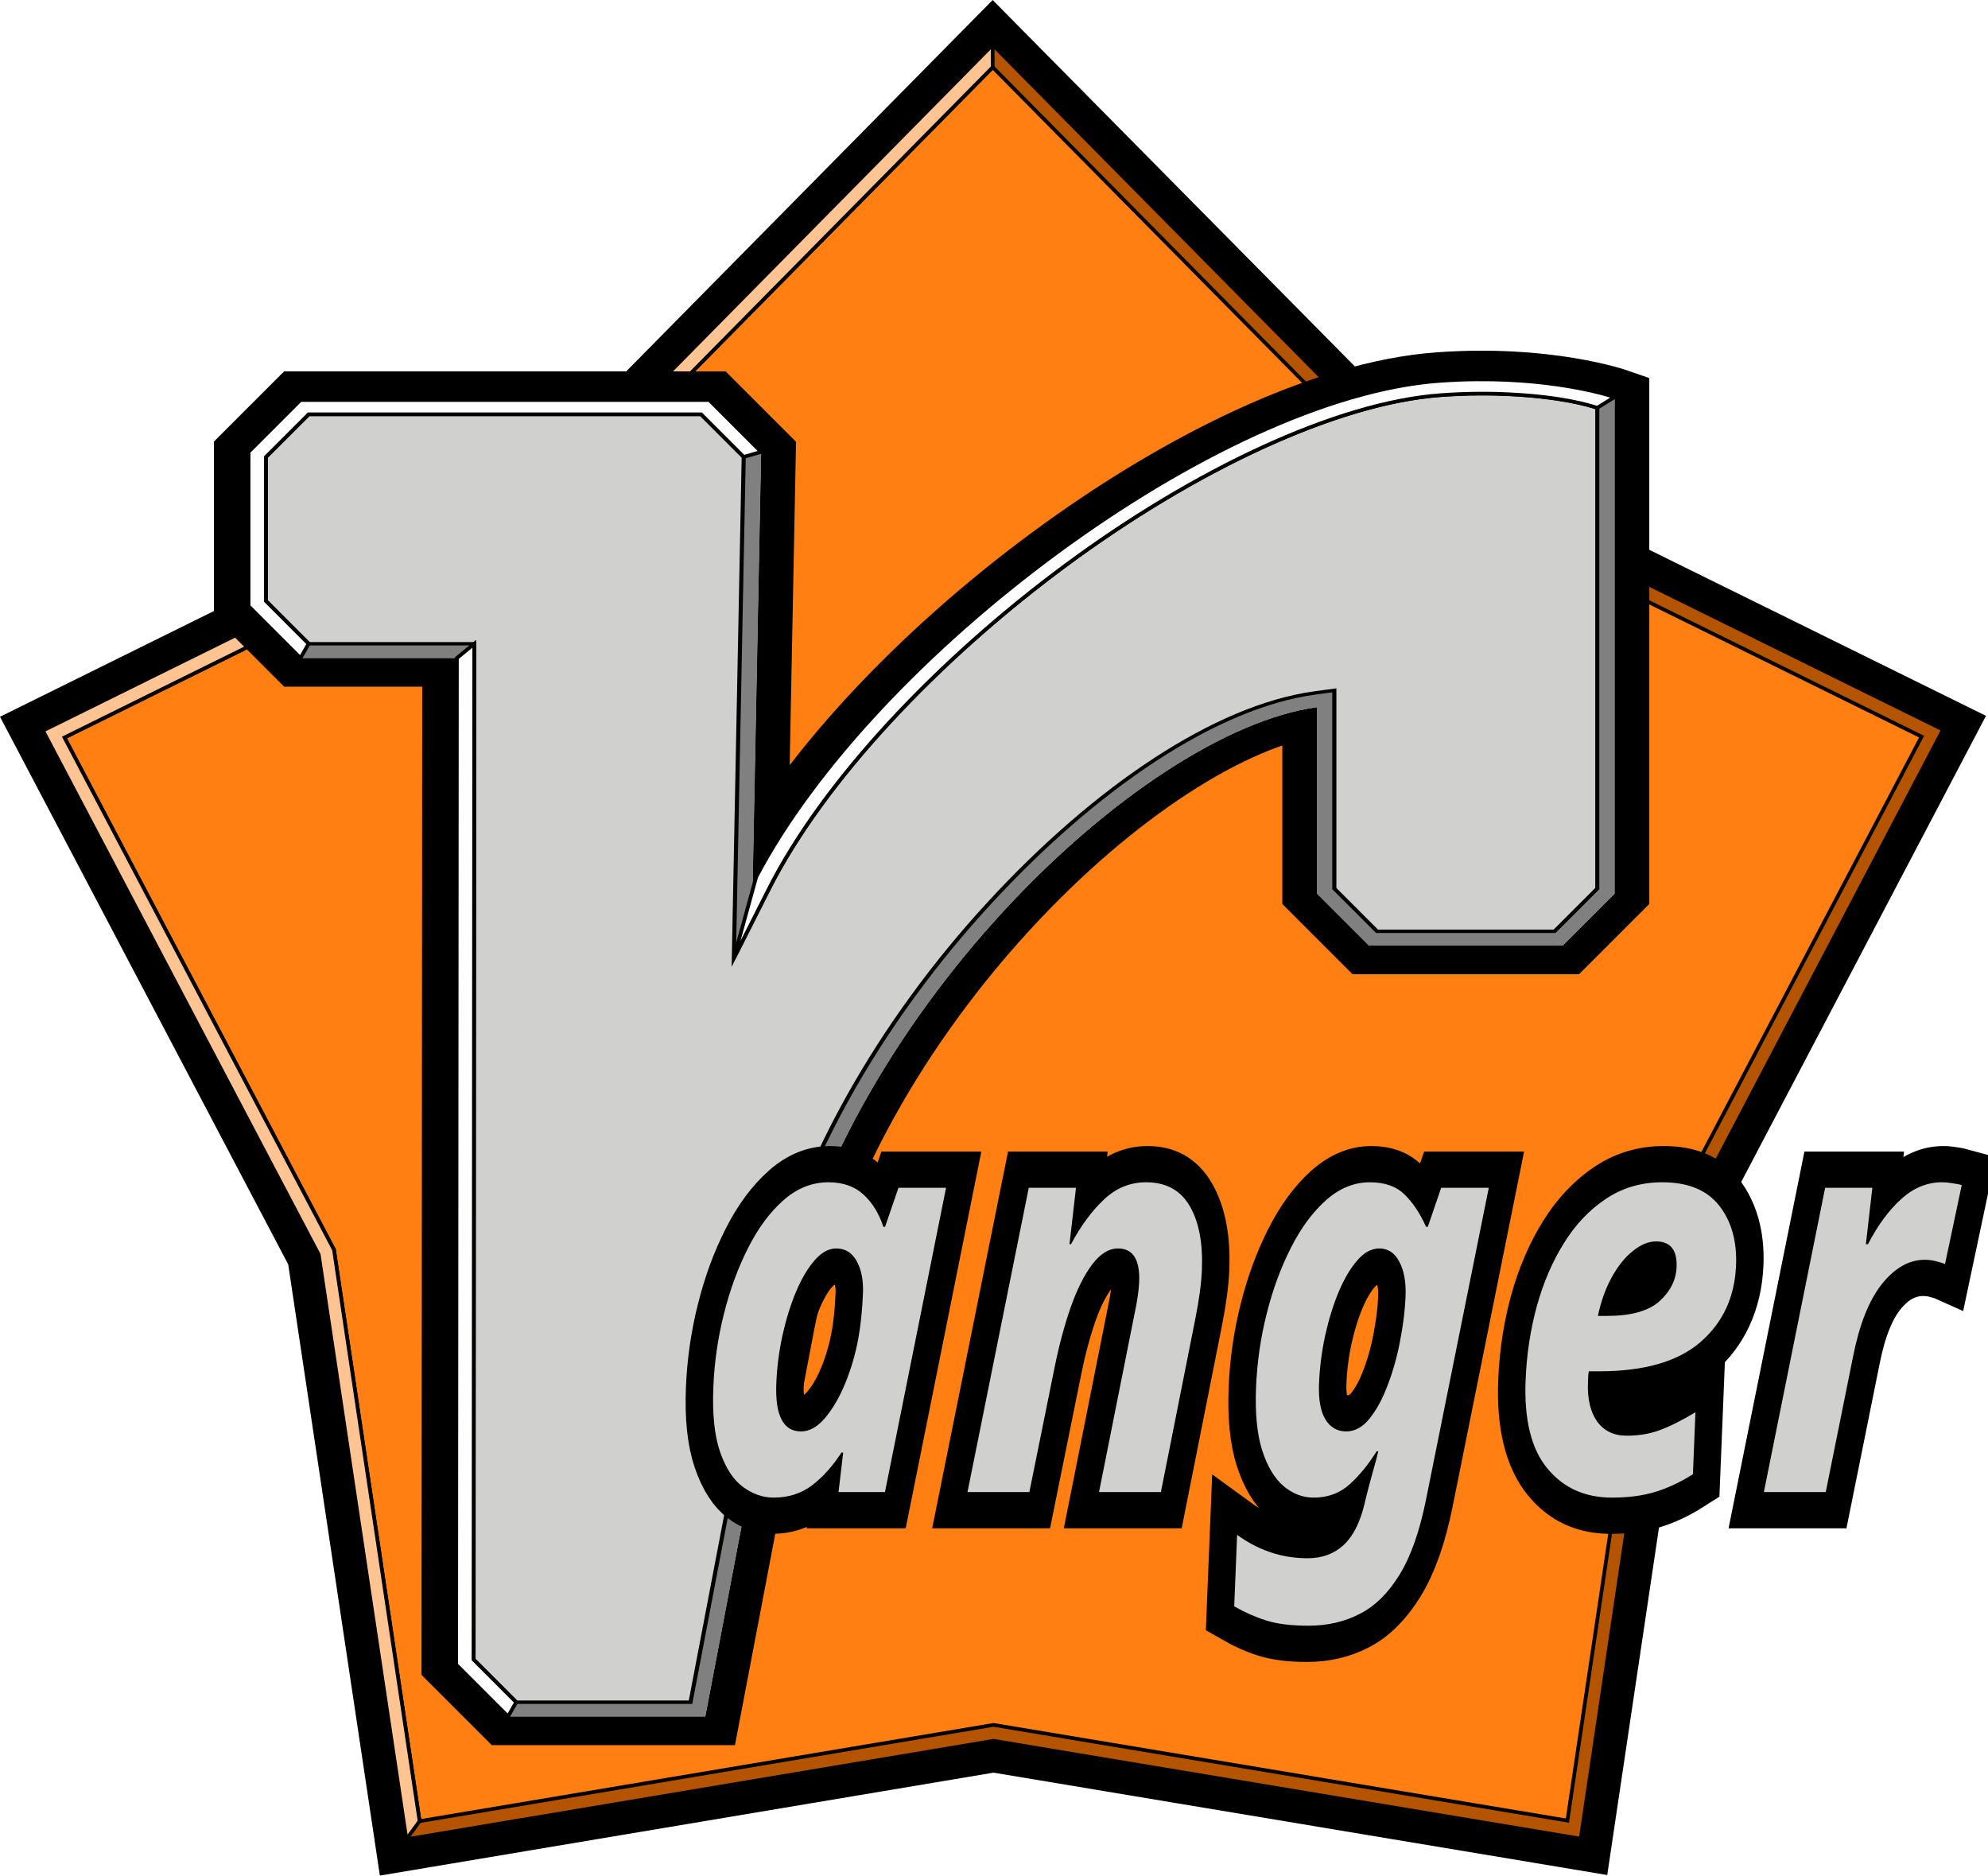
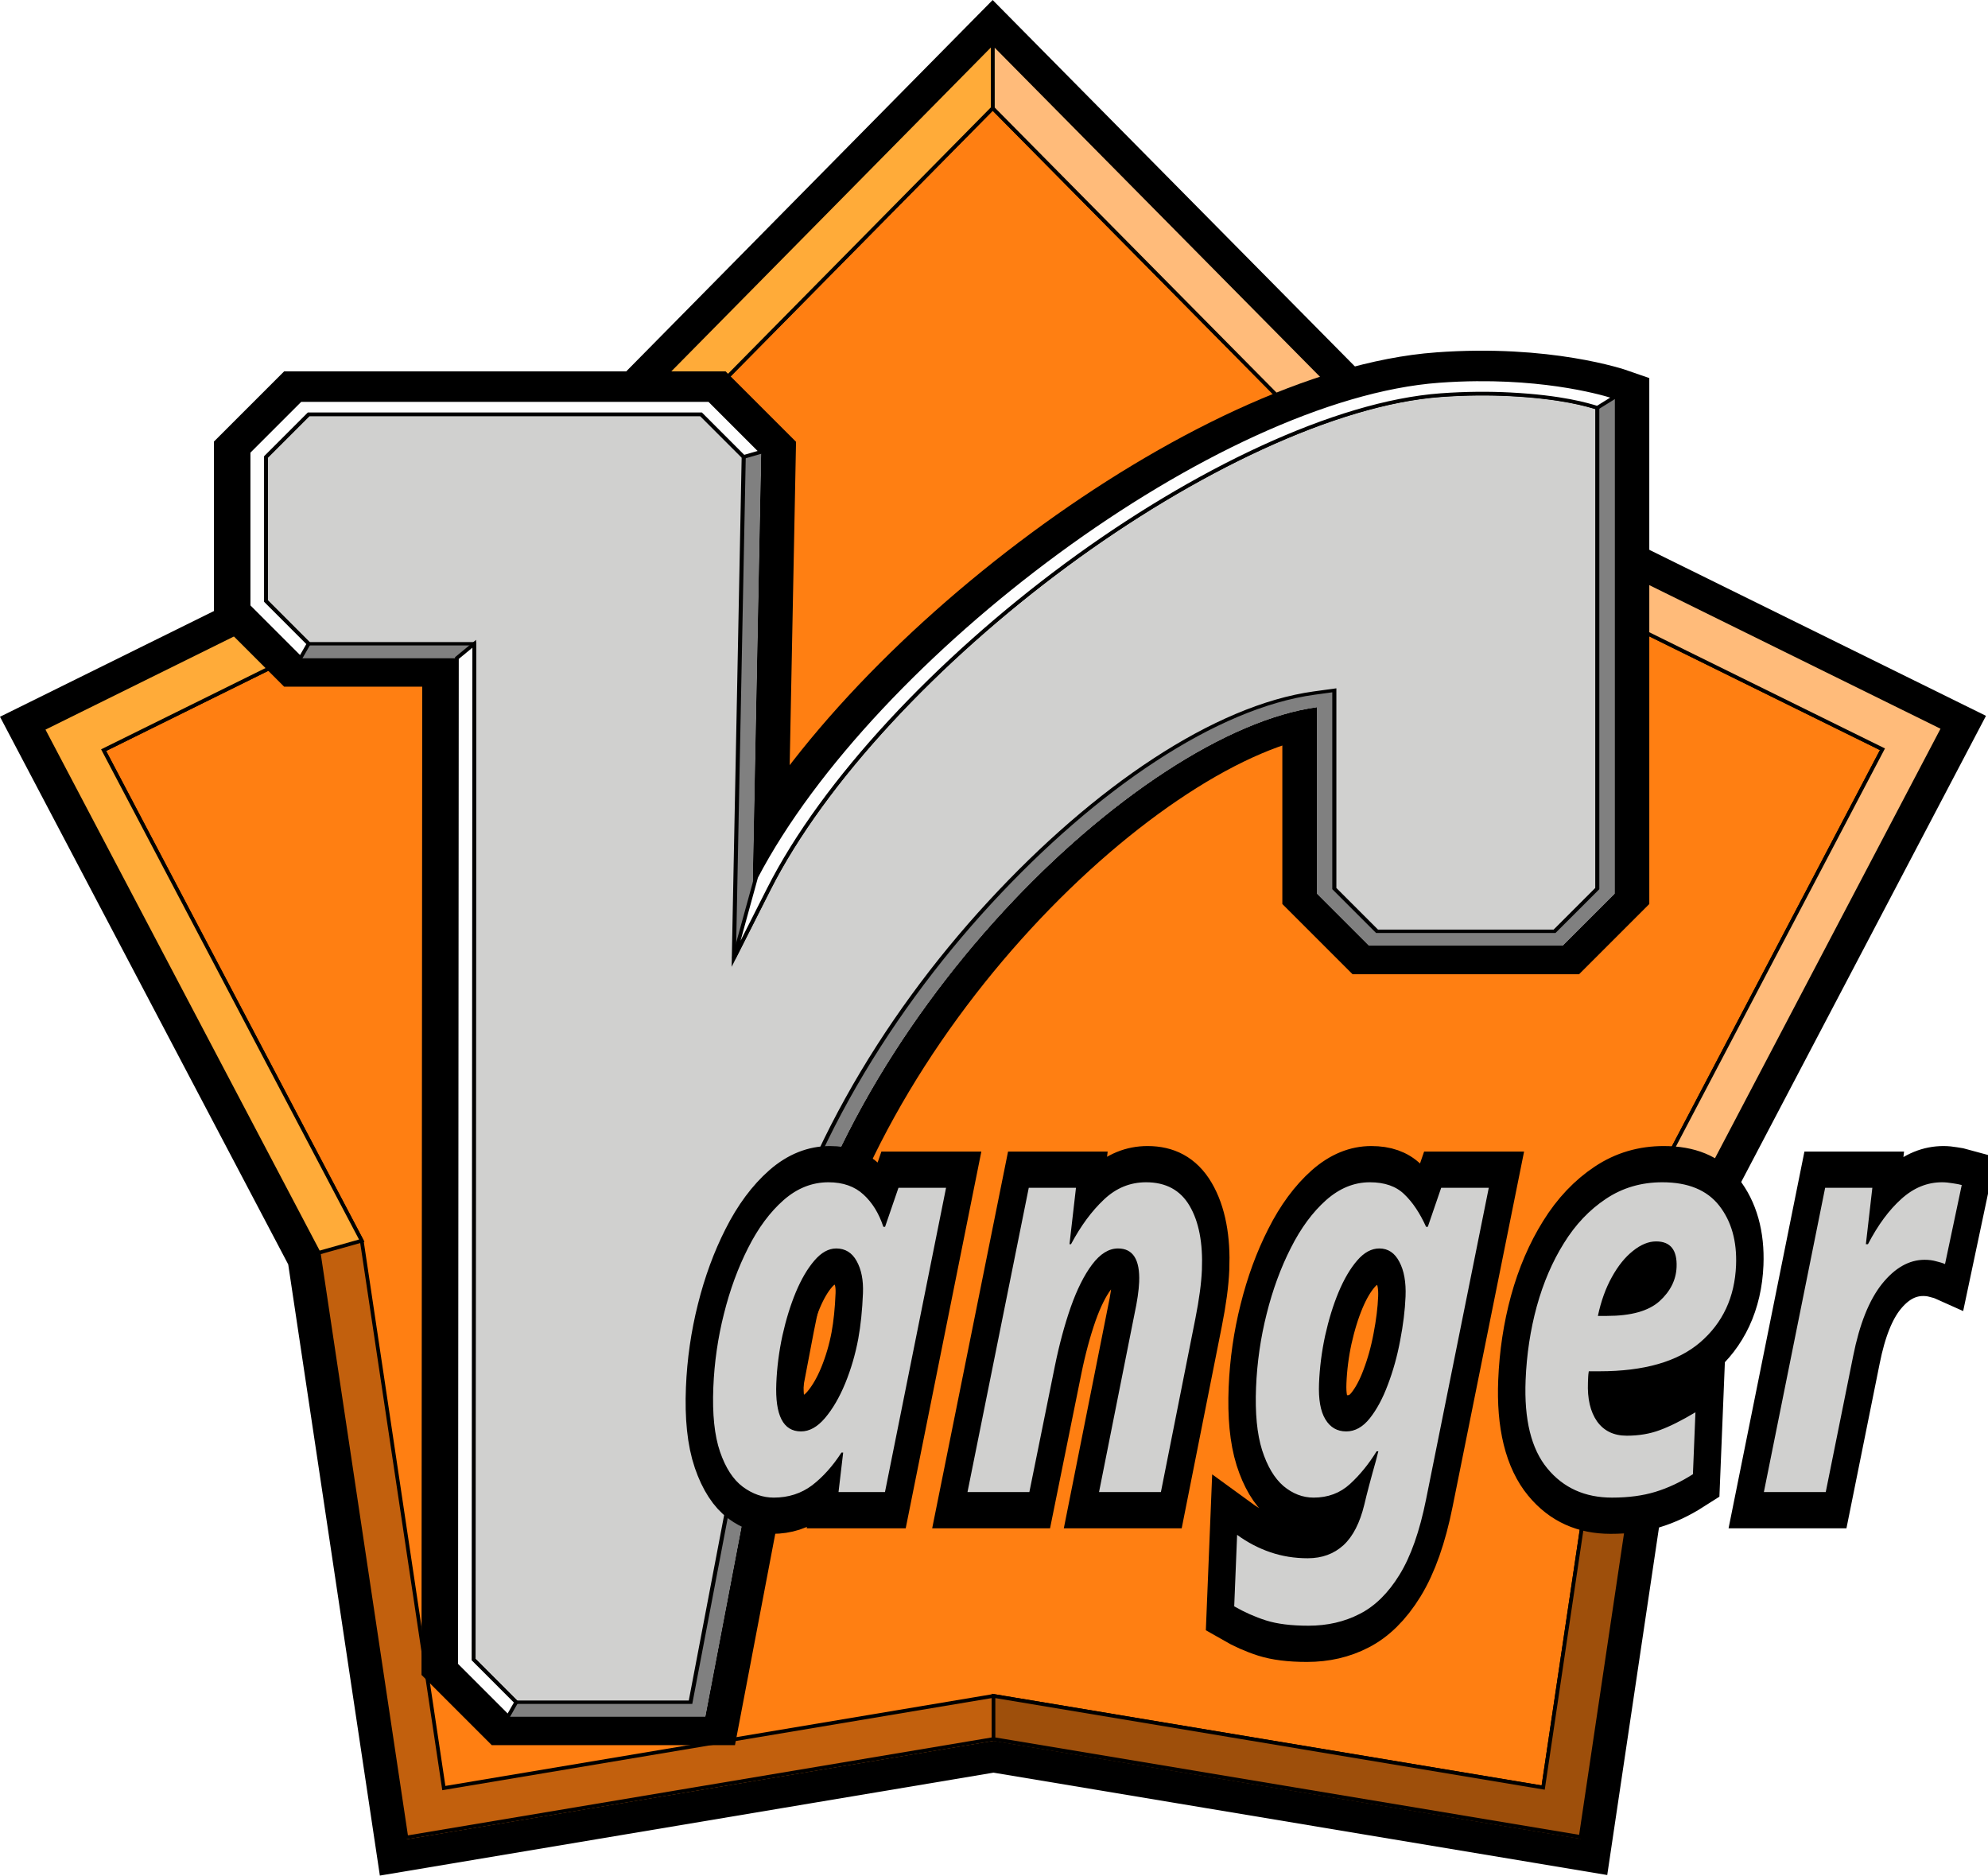
<svg xmlns="http://www.w3.org/2000/svg" id="svg8" version="1.1" viewBox="0 0 141.921 133.889" height="506.037" width="536.396" enable-background="new">
  <defs id="defs2">
    <filter style="color-interpolation-filters:sRGB" id="filter960">
      <feBlend mode="darken" in2="BackgroundImage" id="feBlend962" />
    </filter>
  </defs>
  <g id="layer1" transform="translate(-7.121799,-153.0353)" style="display:inline">
    <path style="fill:#ff7f12;fill-opacity:1;stroke:#000000;stroke-width:2.115;stroke-miterlimit:4;stroke-dasharray:none;stroke-opacity:1;paint-order:stroke fill markers" d="M 74.083,64.167 54.44,60.867 34.8,64.185 31.867,44.484 22.642,26.83 40.474,17.953 54.413,3.725 68.365,17.94 l 17.84,8.86 -9.208,17.662 z" id="path10" transform="matrix(2.13405,0,0,2.118696,-38.13188,148.3444)" />
  </g>
-   <g style="display:inline" transform="translate(-7.121799,-153.0353)" id="g1022">
-     <path style="color:#000000;font-style:normal;font-variant:normal;font-weight:normal;font-stretch:normal;font-size:medium;line-height:normal;font-family:sans-serif;font-variant-ligatures:normal;font-variant-position:normal;font-variant-caps:normal;font-variant-numeric:normal;font-variant-alternates:normal;font-feature-settings:normal;text-indent:0;text-align:start;text-decoration:none;text-decoration-line:none;text-decoration-style:solid;text-decoration-color:#000000;letter-spacing:normal;word-spacing:normal;text-transform:none;writing-mode:lr-tb;direction:ltr;text-orientation:mixed;dominant-baseline:auto;baseline-shift:baseline;text-anchor:start;white-space:normal;shape-padding:0;clip-rule:nonzero;display:inline;overflow:visible;visibility:visible;opacity:1;isolation:auto;mix-blend-mode:normal;color-interpolation:sRGB;color-interpolation-filters:linearRGB;solid-color:#000000;solid-opacity:1;vector-effect:none;fill:#b55400;fill-opacity:1;fill-rule:nonzero;stroke:#000000;stroke-width:1;stroke-linecap:butt;stroke-linejoin:miter;stroke-miterlimit:4;stroke-dasharray:none;stroke-dashoffset:0;stroke-opacity:1;paint-order:normal;color-rendering:auto;image-rendering:auto;shape-rendering:auto;text-rendering:auto;enable-background:accumulate" d="M 267.838,12.084 155.412,126.023 11.59,197.105 85.996,338.471 109.646,496.234 268.059,469.664 426.496,496.084 449.994,338.299 524.266,196.863 380.375,125.916 Z m 0.012,6.064 L 377.84,129.412 518.471,198.744 445.879,336.986 422.91,491.195 268.055,465.375 113.215,491.352 90.105,337.158 17.389,198.979 157.955,129.506 Z" transform="matrix(0.2645833,0,0,0.2645833,7.121799,153.0353)" id="path1020" />
+   <g id="g1194" transform="translate(-7.121799,-153.0353)" style="display:inline">
+     <path id="path1192" transform="matrix(0.2645833,0,0,0.2645833,7.121799,153.0353)" d="M 267.838,11.609 155.41,125.549 11.59,196.631 85.994,337.996 109.645,495.76 268.059,469.188 426.496,495.609 449.994,337.822 524.264,196.389 380.375,125.441 Z m 0.012,17.566 L 373.209,135.746 507.916,202.154 438.381,334.561 416.373,482.281 268.055,457.555 119.754,482.422 97.604,334.734 27.959,202.389 162.602,135.84 Z" style="color:#000000;font-style:normal;font-variant:normal;font-weight:normal;font-stretch:normal;font-size:medium;line-height:normal;font-family:sans-serif;font-variant-ligatures:normal;font-variant-position:normal;font-variant-caps:normal;font-variant-numeric:normal;font-variant-alternates:normal;font-feature-settings:normal;text-indent:0;text-align:start;text-decoration:none;text-decoration-line:none;text-decoration-style:solid;text-decoration-color:#000000;letter-spacing:normal;word-spacing:normal;text-transform:none;writing-mode:lr-tb;direction:ltr;text-orientation:mixed;dominant-baseline:auto;baseline-shift:baseline;text-anchor:start;white-space:normal;shape-padding:0;clip-rule:nonzero;display:inline;overflow:visible;visibility:visible;opacity:1;isolation:auto;mix-blend-mode:normal;color-interpolation:sRGB;color-interpolation-filters:linearRGB;solid-color:#000000;solid-opacity:1;vector-effect:none;fill:#c2600d;fill-opacity:1;fill-rule:nonzero;stroke:#000000;stroke-width:1;stroke-linecap:butt;stroke-linejoin:miter;stroke-miterlimit:4;stroke-dasharray:none;stroke-dashoffset:0;stroke-opacity:1;paint-order:normal;color-rendering:auto;image-rendering:auto;shape-rendering:auto;text-rendering:auto;enable-background:accumulate" />
  </g>
-   <g id="g1094" transform="translate(-7.121799,-153.0353)" style="display:inline">
-     <path style="color:#000000;font-style:normal;font-variant:normal;font-weight:normal;font-stretch:normal;font-size:medium;line-height:normal;font-family:sans-serif;font-variant-ligatures:normal;font-variant-position:normal;font-variant-caps:normal;font-variant-numeric:normal;font-variant-alternates:normal;font-feature-settings:normal;text-indent:0;text-align:start;text-decoration:none;text-decoration-line:none;text-decoration-style:solid;text-decoration-color:#000000;letter-spacing:normal;word-spacing:normal;text-transform:none;writing-mode:lr-tb;direction:ltr;text-orientation:mixed;dominant-baseline:auto;baseline-shift:baseline;text-anchor:start;white-space:normal;shape-padding:0;clip-rule:nonzero;display:inline;overflow:visible;visibility:visible;opacity:1;isolation:auto;mix-blend-mode:normal;color-interpolation:sRGB;color-interpolation-filters:linearRGB;solid-color:#000000;solid-opacity:1;vector-effect:none;fill:#ffc491;fill-opacity:1;fill-rule:nonzero;stroke:#000000;stroke-width:1;stroke-linecap:butt;stroke-linejoin:miter;stroke-miterlimit:4;stroke-dasharray:none;stroke-dashoffset:0;stroke-opacity:1;paint-order:normal;color-rendering:auto;image-rendering:auto;shape-rendering:auto;text-rendering:auto;enable-background:accumulate" d="M 267.838,12.084 155.412,126.023 11.59,197.105 l 74.406,141.365 23.65,157.764 0.01,-0.002 3.559,-4.881 L 90.105,337.158 17.389,198.979 157.955,129.506 267.85,18.148 Z" transform="matrix(0.2645833,0,0,0.2645833,7.121799,153.0353)" id="path1092" />
+   <g style="display:inline" transform="translate(-7.121799,-153.0353)" id="g1114">
+     <path style="color:#000000;font-style:normal;font-variant:normal;font-weight:normal;font-stretch:normal;font-size:medium;line-height:normal;font-family:sans-serif;font-variant-ligatures:normal;font-variant-position:normal;font-variant-caps:normal;font-variant-numeric:normal;font-variant-alternates:normal;font-feature-settings:normal;text-indent:0;text-align:start;text-decoration:none;text-decoration-line:none;text-decoration-style:solid;text-decoration-color:#000000;letter-spacing:normal;word-spacing:normal;text-transform:none;writing-mode:lr-tb;direction:ltr;text-orientation:mixed;dominant-baseline:auto;baseline-shift:baseline;text-anchor:start;white-space:normal;shape-padding:0;clip-rule:nonzero;display:inline;overflow:visible;visibility:visible;opacity:1;isolation:auto;mix-blend-mode:normal;color-interpolation:sRGB;color-interpolation-filters:linearRGB;solid-color:#000000;solid-opacity:1;vector-effect:none;fill:#9e4f0b;fill-opacity:1;fill-rule:nonzero;stroke:#000000;stroke-width:1;stroke-linecap:butt;stroke-linejoin:miter;stroke-miterlimit:4;stroke-dasharray:none;stroke-dashoffset:0;stroke-opacity:1;paint-order:normal;color-rendering:auto;image-rendering:auto;shape-rendering:auto;text-rendering:auto;enable-background:accumulate" d="m 438.381,334.561 -22.008,147.721 -148.318,-24.727 0.004,11.633 158.4,26.416 0.045,-0.043 23.49,-157.738 z" transform="matrix(0.2645833,0,0,0.2645833,7.121799,153.0353)" id="path1112" />
+   </g>
+   <g id="g1171" transform="translate(-7.121799,-153.0353)" style="display:inline">
+     <path style="color:#000000;font-style:normal;font-variant:normal;font-weight:normal;font-stretch:normal;font-size:medium;line-height:normal;font-family:sans-serif;font-variant-ligatures:normal;font-variant-position:normal;font-variant-caps:normal;font-variant-numeric:normal;font-variant-alternates:normal;font-feature-settings:normal;text-indent:0;text-align:start;text-decoration:none;text-decoration-line:none;text-decoration-style:solid;text-decoration-color:#000000;letter-spacing:normal;word-spacing:normal;text-transform:none;writing-mode:lr-tb;direction:ltr;text-orientation:mixed;dominant-baseline:auto;baseline-shift:baseline;text-anchor:start;white-space:normal;shape-padding:0;clip-rule:nonzero;display:inline;overflow:visible;visibility:visible;opacity:1;isolation:auto;mix-blend-mode:normal;color-interpolation:sRGB;color-interpolation-filters:linearRGB;solid-color:#000000;solid-opacity:1;vector-effect:none;fill:#ffbb7a;fill-opacity:1;fill-rule:nonzero;stroke:#000000;stroke-width:1;stroke-linecap:butt;stroke-linejoin:miter;stroke-miterlimit:4;stroke-dasharray:none;stroke-dashoffset:0;stroke-opacity:1;paint-order:normal;color-rendering:auto;image-rendering:auto;shape-rendering:auto;text-rendering:auto;enable-background:accumulate" d="m 267.838,11.609 0.012,17.566 105.359,106.57 134.707,66.408 -69.535,132.406 11.613,3.262 74.27,-141.434 L 380.375,125.441 Z" transform="matrix(0.2645833,0,0,0.2645833,7.121799,153.0353)" id="path1169" />
+   </g>
+   <g style="display:inline" transform="translate(-7.121799,-153.0353)" id="g1184">
+     <path style="color:#000000;font-style:normal;font-variant:normal;font-weight:normal;font-stretch:normal;font-size:medium;line-height:normal;font-family:sans-serif;font-variant-ligatures:normal;font-variant-position:normal;font-variant-caps:normal;font-variant-numeric:normal;font-variant-alternates:normal;font-feature-settings:normal;text-indent:0;text-align:start;text-decoration:none;text-decoration-line:none;text-decoration-style:solid;text-decoration-color:#000000;letter-spacing:normal;word-spacing:normal;text-transform:none;writing-mode:lr-tb;direction:ltr;text-orientation:mixed;dominant-baseline:auto;baseline-shift:baseline;text-anchor:start;white-space:normal;shape-padding:0;clip-rule:nonzero;display:inline;overflow:visible;visibility:visible;opacity:1;isolation:auto;mix-blend-mode:normal;color-interpolation:sRGB;color-interpolation-filters:linearRGB;solid-color:#000000;solid-opacity:1;vector-effect:none;fill:#ffab39;fill-opacity:1;fill-rule:nonzero;stroke:#000000;stroke-width:1;stroke-linecap:butt;stroke-linejoin:miter;stroke-miterlimit:4;stroke-dasharray:none;stroke-dashoffset:0;stroke-opacity:1;paint-order:normal;color-rendering:auto;image-rendering:auto;shape-rendering:auto;text-rendering:auto;enable-background:accumulate" d="M 267.838,11.609 155.41,125.549 11.59,196.631 85.994,337.996 97.604,334.734 27.959,202.389 162.602,135.84 267.85,29.176 Z" transform="matrix(0.2645833,0,0,0.2645833,7.121799,153.0353)" id="path1182" />
  </g>
  <g style="display:inline" transform="translate(0.9215377,1.132173)" id="g5201">
    <g aria-label="r" transform="matrix(1.100464,0,0,0.9087078,0,0.5291667)" style="font-style:normal;font-variant:normal;font-weight:normal;font-stretch:normal;font-size:90.5px;line-height:1.25;font-family:'Fira Code';-inkscape-font-specification:'Fira Code';font-variant-ligatures:normal;font-variant-caps:normal;font-variant-numeric:normal;font-feature-settings:normal;text-align:start;letter-spacing:0px;word-spacing:0px;writing-mode:lr-tb;text-anchor:start;display:inline;fill:#d0d0cf;fill-opacity:1;stroke:#000000;stroke-width:5.292;stroke-miterlimit:4;stroke-dasharray:none;stroke-opacity:1;paint-order:stroke fill markers" id="text5187">
      <path d="M 92.514,28.094 C 77.942,29.393 55.326,50.026 47.99,67.595 L 48.54,33.67 45.174,29.594 H 18.654 l -3.366,4.076 v 12.119 l 3.366,4.076 h 10.149 l -0.047,79.073 3.366,4.076 h 12.797 l 4.809,-30.544 C 53.522,78.367 73.015,55.658 84.599,53.727 v 14.651 l 3.366,4.076 h 12.575 l 3.366,-4.076 V 29.362 c 0,0 -4.459,-1.886 -11.391,-1.268 z" style="font-style:normal;font-variant:normal;font-weight:bold;font-stretch:normal;font-size:193.067px;font-family:'Fira Code';-inkscape-font-specification:'Fira Code Bold';fill:#d0d0cf;fill-opacity:1;stroke:#000000;stroke-width:4.498;stroke-linecap:square;stroke-miterlimit:10;stroke-dasharray:none;stroke-opacity:1;paint-order:stroke fill markers" id="path5211" />
    </g>
  </g>
  <g id="g952" transform="translate(0.9215377,1.132173)" style="display:inline;filter:url(#filter960)">
    <g id="g950" style="font-style:normal;font-variant:normal;font-weight:normal;font-stretch:normal;font-size:90.5px;line-height:1.25;font-family:'Fira Code';-inkscape-font-specification:'Fira Code';font-variant-ligatures:normal;font-variant-caps:normal;font-variant-numeric:normal;font-feature-settings:normal;text-align:start;letter-spacing:0px;word-spacing:0px;writing-mode:lr-tb;text-anchor:start;display:inline;fill:#d0d0cf;fill-opacity:1;stroke:#000000;stroke-width:5.292;stroke-miterlimit:4;stroke-dasharray:none;stroke-opacity:1;paint-order:normal" transform="matrix(1.100464,0,0,0.9087078,0,0.5291667)" aria-label="r">
      <path style="color:#000000;font-style:normal;font-variant:normal;font-weight:bold;font-stretch:normal;font-size:193.067px;line-height:1.25;font-family:'Fira Code';-inkscape-font-specification:'Fira Code Bold';font-variant-ligatures:normal;font-variant-position:normal;font-variant-caps:normal;font-variant-numeric:normal;font-variant-alternates:normal;font-feature-settings:normal;text-indent:0;text-align:start;text-decoration:none;text-decoration-line:none;text-decoration-style:solid;text-decoration-color:#000000;letter-spacing:0px;word-spacing:0px;text-transform:none;writing-mode:lr-tb;direction:ltr;text-orientation:mixed;dominant-baseline:auto;baseline-shift:baseline;text-anchor:start;white-space:normal;shape-padding:0;clip-rule:nonzero;display:inline;overflow:visible;visibility:visible;opacity:1;isolation:auto;mix-blend-mode:normal;color-interpolation:sRGB;color-interpolation-filters:linearRGB;solid-color:#000000;solid-opacity:1;vector-effect:none;fill:#808080;fill-opacity:1;fill-rule:nonzero;stroke:#000000;stroke-width:0.265;stroke-linecap:square;stroke-linejoin:miter;stroke-miterlimit:10;stroke-dasharray:none;stroke-dashoffset:0;stroke-opacity:1;paint-order:normal;color-rendering:auto;image-rendering:auto;shape-rendering:auto;text-rendering:auto;enable-background:accumulate" d="m 97.307,26.916 c -1.455,-0.097 -3.099,-0.101 -4.893,0.059 -7.759,0.692 -17.127,6.321 -25.625,13.932 -7.135,6.391 -13.473,14.191 -17.598,21.871 L 49.672,33.273 45.703,28.469 H 18.125 l -3.961,4.797 V 46.193 L 18.125,50.99 h 9.553 l -0.047,78.354 3.961,4.797 h 14.289 l 4.957,-31.494 C 52.698,90.833 58.44,79.266 65.137,70.465 71.325,62.331 78.339,56.814 83.475,55.312 v 13.471 l 3.961,4.795 h 13.633 l 3.961,-4.795 V 28.617 l -0.686,-0.291 c 0,0 -2.673,-1.12 -7.037,-1.41 z m -0.176,2.232 c 3.368,0.21 5.046,0.83 5.65,1.059 v 37.768 l -2.771,3.355 H 88.494 L 85.723,67.975 V 52.4 l -1.309,0.217 c -6.396,1.066 -14.172,7.424 -21.066,16.486 -6.895,9.062 -12.795,20.902 -14.73,33.193 l -4.66,29.594 h -11.307 l -2.77,-3.355 0.047,-79.793 H 19.184 L 16.412,45.385 V 34.074 l 2.771,-3.355 h 25.461 l 2.764,3.348 -0.639,39.367 2.258,-5.406 c 3.57,-8.55 10.974,-18.025 19.262,-25.447 8.288,-7.423 17.513,-12.758 24.326,-13.365 1.672,-0.149 3.185,-0.149 4.516,-0.066 z" id="path948" />
    </g>
  </g>
  <g style="display:inline" transform="translate(0.9215377,1.132173)" id="g968">
    <g aria-label="r" transform="matrix(1.100464,0,0,0.9087078,0,0.5291667)" style="font-style:normal;font-variant:normal;font-weight:normal;font-stretch:normal;font-size:90.5px;line-height:1.25;font-family:'Fira Code';-inkscape-font-specification:'Fira Code';font-variant-ligatures:normal;font-variant-caps:normal;font-variant-numeric:normal;font-feature-settings:normal;text-align:start;letter-spacing:0px;word-spacing:0px;writing-mode:lr-tb;text-anchor:start;display:inline;fill:#d0d0cf;fill-opacity:1;stroke:#000000;stroke-width:5.292;stroke-miterlimit:4;stroke-dasharray:none;stroke-opacity:1;paint-order:normal" id="g966" />
    <path style="fill:#fefefe;fill-opacity:1;stroke:#000000;stroke-width:0.265;stroke-linecap:butt;stroke-linejoin:miter;stroke-miterlimit:4;stroke-dasharray:none;stroke-opacity:1" d="m 21.111,44.822 -0.583,1.021 -3.704,-3.704 V 31.125 l 3.704,-3.704 h 29.184 l 3.704,3.704 -1.246,0.36 -3.041,-3.042 H 21.111 l -3.05,3.049 v 10.278 z" id="path972" />
    <path style="fill:#fefefe;fill-opacity:1;stroke:#000000;stroke-width:0.265px;stroke-linecap:butt;stroke-linejoin:miter;stroke-opacity:1" d="m 31.696,45.843 1.238,-1.021 -0.052,72.508 3.048,3.049 -0.582,1.022 -3.704,-3.704 z" id="path974" />
  </g>
  <g id="g1007" transform="translate(0.9215377,1.132173)" style="display:inline">
    <g id="g1005" style="font-style:normal;font-variant:normal;font-weight:normal;font-stretch:normal;font-size:90.5px;line-height:1.25;font-family:'Fira Code';-inkscape-font-specification:'Fira Code';font-variant-ligatures:normal;font-variant-caps:normal;font-variant-numeric:normal;font-feature-settings:normal;text-align:start;letter-spacing:0px;word-spacing:0px;writing-mode:lr-tb;text-anchor:start;display:inline;fill:#d0d0cf;fill-opacity:1;stroke:#000000;stroke-width:5.292;stroke-miterlimit:4;stroke-dasharray:none;stroke-opacity:1;paint-order:stroke fill markers" transform="matrix(1.100464,0,0,0.9087078,0,0.5291667)" aria-label="r">
      <path style="font-style:normal;font-variant:normal;font-weight:bold;font-stretch:normal;font-size:193.067px;font-family:'Fira Code';-inkscape-font-specification:'Fira Code Bold';fill:#fefefe;fill-opacity:1;stroke:#000000;stroke-width:1;stroke-linecap:butt;stroke-miterlimit:10;stroke-dasharray:none;stroke-opacity:1;paint-order:normal" d="m 398.586,102.346 c -3.266,0.026 -6.711,0.157 -10.314,0.422 -60.002,4.416 -152.786,73.91 -184.244,133.848 l -6.02,21.871 9.391,-18.568 c 14.85,-29.364 45.645,-61.905 80.115,-87.398 34.47,-25.493 72.842,-43.817 101.178,-45.902 6.954,-0.512 13.245,-0.514 18.781,-0.229 14.007,0.722 20.987,2.853 23.502,3.637 l 4.676,-2.902 c 0,0 -14.2,-4.959 -37.064,-4.777 z" transform="matrix(0.240429,0,0,0.2911644,-0.8374085,-1.828244)" id="path1003" />
    </g>
  </g>
  <g style="display:inline;opacity:1" transform="translate(0.9215377,1.132173)" id="g988">
    <g aria-label="r" transform="matrix(1.100464,0,0,0.9087078,0,0.5291667)" style="font-style:normal;font-variant:normal;font-weight:normal;font-stretch:normal;font-size:90.5px;line-height:1.25;font-family:'Fira Code';-inkscape-font-specification:'Fira Code';font-variant-ligatures:normal;font-variant-caps:normal;font-variant-numeric:normal;font-feature-settings:normal;text-align:start;letter-spacing:0px;word-spacing:0px;writing-mode:lr-tb;text-anchor:start;display:inline;fill:#d0d0cf;fill-opacity:1;stroke:#000000;stroke-width:5.292;stroke-miterlimit:4;stroke-dasharray:none;stroke-opacity:1;paint-order:normal" id="g986" clip-path="none" />
  </g>
  <g id="layer3" transform="translate(0.9215377,1.132173)" style="display:inline">
    <text xml:space="preserve" style="font-style:normal;font-weight:normal;font-size:15.508px;line-height:1.25;font-family:sans-serif;letter-spacing:0px;word-spacing:0px;writing-mode:lr-tb;display:inline;fill:#d0d0cf;fill-opacity:1;stroke:#000000;stroke-width:4.498;stroke-miterlimit:4;stroke-dasharray:none" x="60.542" y="91.653" id="text756" transform="matrix(0.8697445,0,-0.04666106,1.149763,0,0)">
      <tspan id="tspan754" x="60.542" y="91.653" style="font-style:italic;font-variant:normal;font-weight:bold;font-stretch:normal;font-size:34.589px;font-family:quantico;-inkscape-font-specification:'quantico Bold Italic';letter-spacing:1.555px;writing-mode:lr-tb;fill:#d0d0cf;fill-opacity:1;stroke:#000000;stroke-width:4.498;stroke-miterlimit:4;stroke-dasharray:none;paint-order:stroke fill markers" rotate="0 0 0 0 0 0">anger</tspan>
    </text>
  </g>
</svg>
